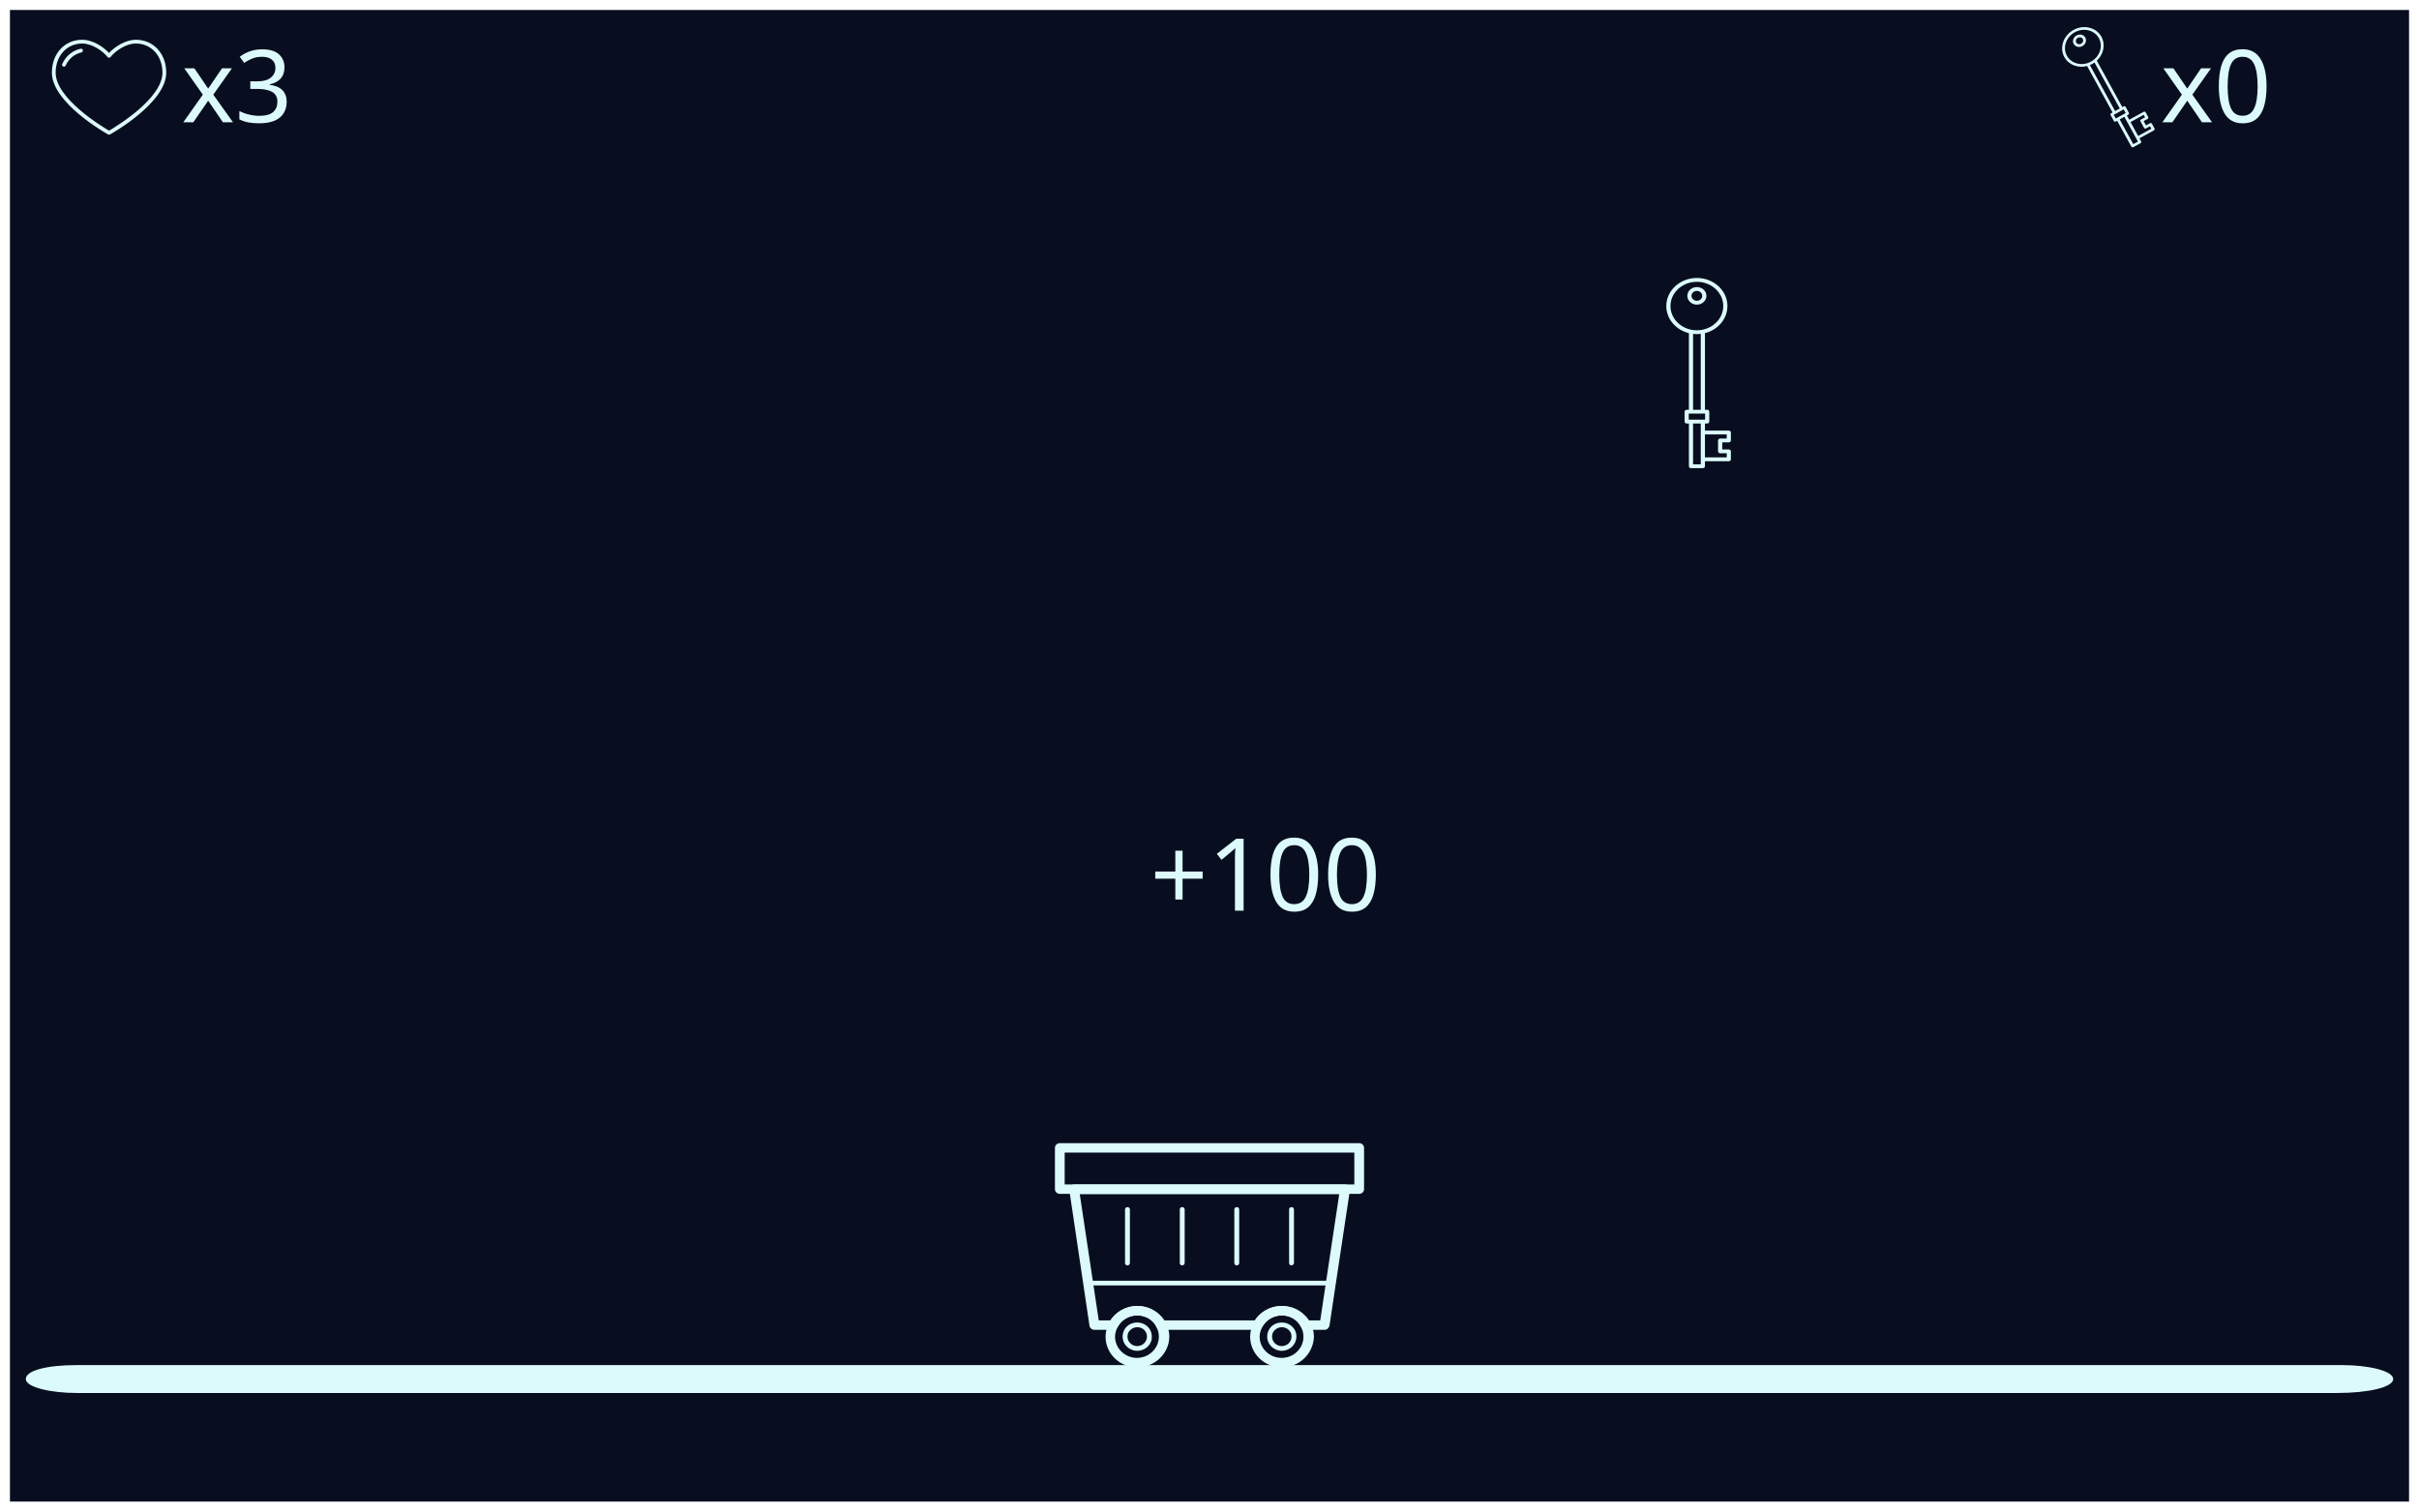
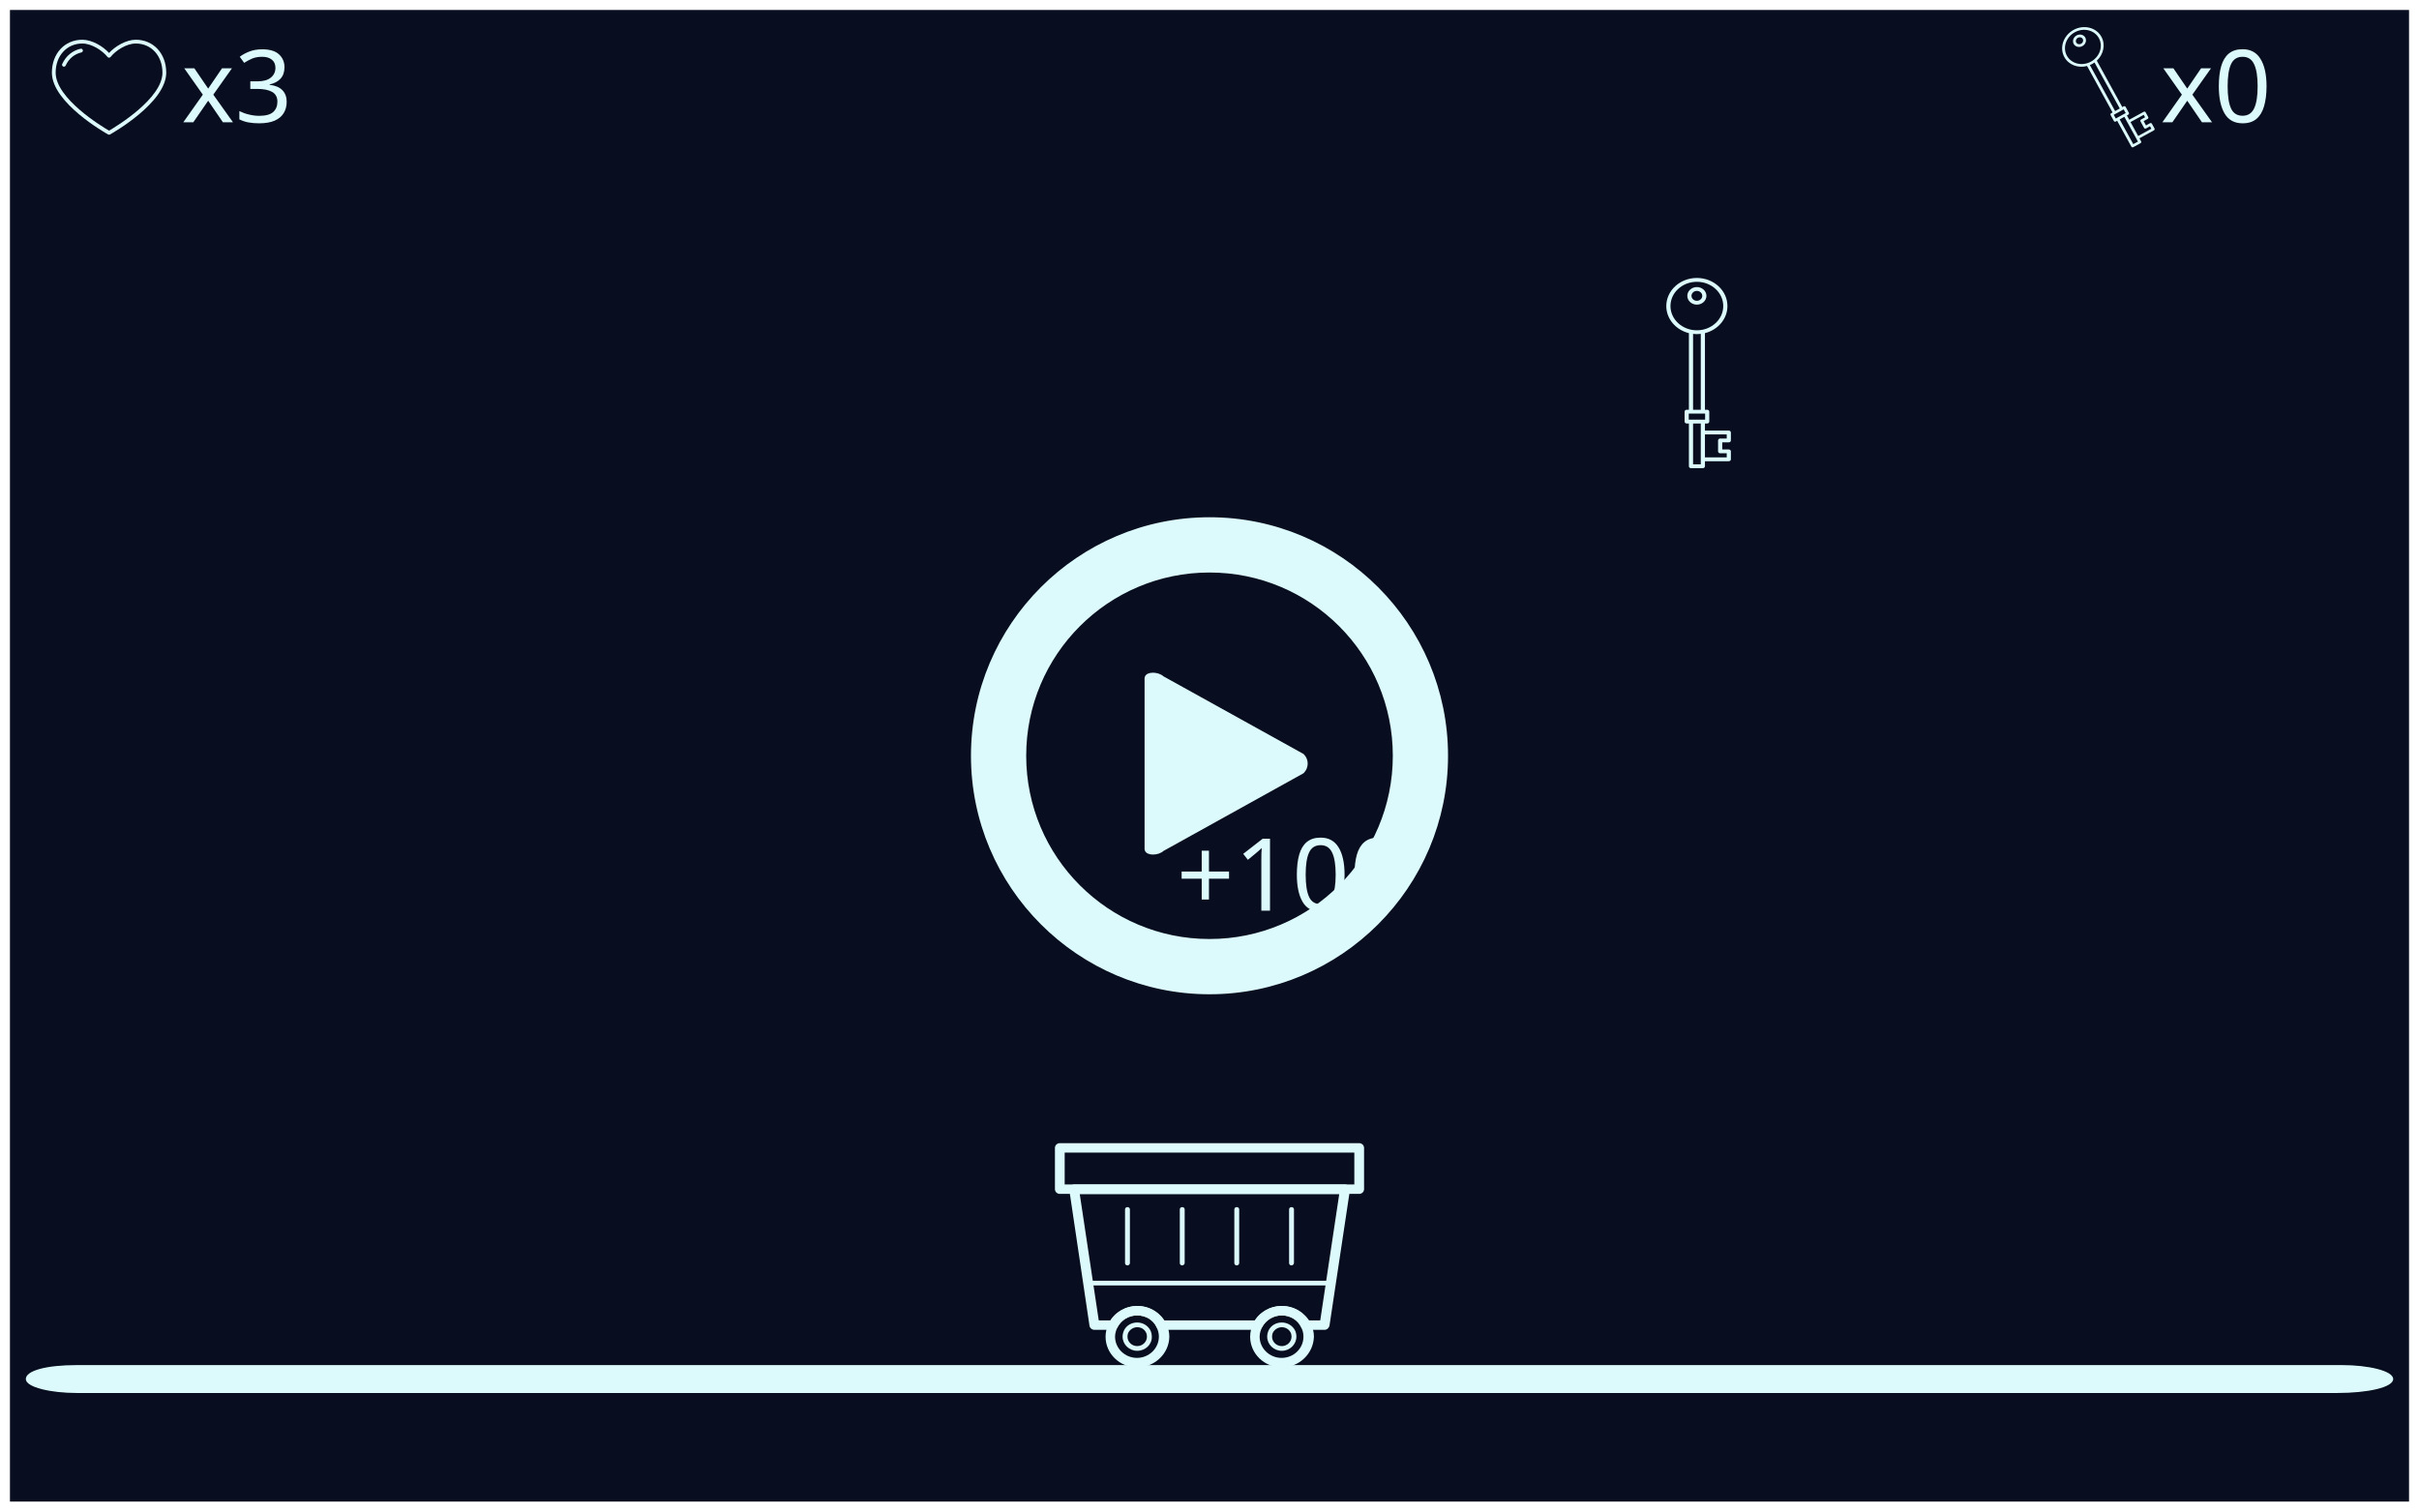
<svg xmlns="http://www.w3.org/2000/svg" id="compo" viewBox="0 0 480 300" height="100%" width="100%" version="1.1" preserveAspectRatio="xMidYMax meet">
  <g id="layerOutputs" transform="translate(0,-652.3622)">
    <rect id="bgOutputs" height="296.05" width="476.05" y="654.34" x="1.974" fill="#080e1f" />
    <g id="g3252" transform="translate(139.1766,819.894)">
-       <g id="bonuses" font-size="20px" font-family="Sans" transform="translate(-5.235725,23.4704)" font-weight="normal" font-style="normal" fill="#000000">
-         <text id="bonus-1" style="letter-spacing:0px;word-spacing:0px;" line-height="125%" y="-10.252" x="94.292" xml:space="preserve">
+       <g id="bonuses" font-size="20px" font-family="Sans" transform="translate(0,23.4704)" font-style="normal" font-weight="normal" fill="#000">
+         <text id="bonus-1" style="word-spacing:0px;letter-spacing:0px;" xml:space="preserve" line-height="125%" y="-10.252" x="94.292">
          <tspan id="bonus-span-1" y="-10.252" x="94.292" fill="#dcfafc">+100</tspan>
        </text>
      </g>
-       <g id="key" fill="#dcfafc" transform="matrix(0.4134598,0,0,0.3799003,177.2006,-112.4827)">
+       <g id="key" transform="matrix(0.4134598,0,0,0.3799003,177.2006,-112.4827)" fill="#dcfafc">
        <path id="path6" d="m49.174,14.246c-2.529,0-4.586-2.057-4.586-4.585,0-2.529,2.057-4.586,4.586-4.586s4.586,2.058,4.586,4.586-2.058,4.585-4.586,4.585zm0-7.172c-1.426,0-2.586,1.16-2.586,2.586s1.16,2.585,2.586,2.585,2.586-1.16,2.586-2.585c0-1.426-1.161-2.586-2.586-2.586z" />
        <path id="path8" d="m64.5,86.197c0.55,0,1-0.44,1-1v-4.14c0-0.56-0.45-1-1-1h-11.45v-3.71h1.08c0.55,0,1-0.44,1-1v-5.18c0-0.55-0.45-1-1-1h-1.08v-40.03c6.21-1.71,10.79-7.4,10.79-14.15,0-8.09-6.58-14.67-14.67-14.67-8.08,0-14.67,6.58-14.67,14.67,0,6.77,4.61,12.48,10.85,14.16v40.02h-1.07c-0.56,0-1,0.45-1,1v5.18c0,0.56,0.44,1,1,1h1.07v22.34c0,0.55,0.45,1,1,1h5.7c0.55,0,1-0.45,1-1v-2.63h11.45c0.55,0,1-0.45,1-1v-4.15c0-0.55-0.45-1-1-1h-3.15v-3.71h3.15zm-28-71.21c0-6.99,5.69-12.67,12.67-12.67,6.99,0,12.67,5.68,12.67,12.67s-5.68,12.67-12.67,12.67c-6.98,0-12.67-5.68-12.67-12.67zm14.55,14.54v39.64h-3.7v-39.63c0.6,0.08,1.2,0.12,1.82,0.12,0.64,0,1.27-0.04,1.88-0.13zm0,68.16h-3.7v-21.34h3.7v21.34zm-5.77-23.34v-3.18h7.85v3.18h-7.85zm15.07,17.56h3.15v2.15h-10.45v-12h10.45v2.14h-3.15c-0.55,0-1,0.45-1,1v5.71c0,0.55,0.45,1,1,1z" />
      </g>
      <g id="rail" transform="matrix(10.10224,0,0,2.767767,-141.1251,39.47171)">
        <g id="g3238" fill="#dcfafc">
          <path id="path3240" d="M46.1,25.1h-44.4c-0.5,0-1-0.399-1-1s0.4-1,1-1h44.5c0.5,0,1,0.4,1,1s-0.5,1-1.1,1z" fill="#dcfafc" />
        </g>
      </g>
      <g id="chariot">
        <g id="g1234" transform="translate(33.79273,-137.7965)" fill="#dcfafc">
          <g id="g3361" transform="matrix(0.4829928,0,0,0.4683408,56.61057,182.1703)" fill="#dcfafc">
            <g id="g3363">
              <path id="path3365" d="m83.074,53.495h-123c-1.1,0-2-0.9-2-2v-17.5c0-1.1,0.9-2,2-2h123c1.1,0,2,0.9,2,2v17.5c0,1.1-0.9,2-2,2zm-121-4h119v-13.5h-119v13.5z" fill="#dcfafc" />
            </g>
            <g id="g3367" transform="translate(-42.42641,-0.5050763)">
              <path id="path3369" d="m93.7,127.5c-7.2,0-13-5.8-13-13,0-2,0.5-4,1.4-5.8,2.2-4.4,6.7-7.2,11.7-7.2s9.4,2.8,11.7,7.2c0.9,1.8,1.4,3.8,1.4,5.8-0.2,7.2-6,13-13.2,13zm0-22c-3.4,0-6.5,1.9-8.1,5-0.6,1.3-1,2.6-1,4,0,5,4.1,9,9,9,5,0,9-4,9-9,0-1.4-0.3-2.8-1-4-1.4-3.1-4.5-5-7.9-5z" fill="#dcfafc" />
            </g>
            <g id="g3371" transform="translate(-42.42641,-0.5050763)">
              <path id="path3373" d="m93.7,120.5c-3.3,0-6-2.7-6-6,0-0.9,0.2-1.8,0.6-2.7,1-2.1,3.1-3.3,5.4-3.3s4.4,1.3,5.4,3.3c0.4,0.8,0.6,1.7,0.6,2.7,0,3.3-2.7,6-6,6zm0-10c-1.5,0-2.9,0.9-3.6,2.2-0.3,0.6-0.4,1.2-0.4,1.8,0,2.2,1.8,4,4,4s4-1.8,4-4c0-0.6-0.1-1.2-0.4-1.8-0.7-1.4-2.1-2.2-3.6-2.2z" fill="#dcfafc" />
            </g>
            <g id="g3375" transform="translate(-42.42641,-0.5050763)">
              <path id="path3377" d="m34.3,127.5c-7.2,0-13-5.8-13-13,0-2,0.5-4,1.4-5.8,2.2-4.4,6.7-7.2,11.7-7.2s9.4,2.8,11.7,7.2c0.9,1.8,1.4,3.8,1.4,5.8-0.1,7.2-6,13-13.2,13zm0-22c-3.4,0-6.5,1.9-8.1,5-0.6,1.3-1,2.6-1,4,0,5,4.1,9,9,9s9-4,9-9c0-1.4-0.3-2.8-1-4-1.3-3.1-4.4-5-7.9-5z" fill="#dcfafc" />
            </g>
            <g id="g3379" transform="translate(-42.42641,-0.5050763)">
              <path id="path3381" d="m34.3,120.5c-3.3,0-6-2.7-6-6,0-0.9,0.2-1.8,0.6-2.7,1-2.1,3.1-3.3,5.4-3.3s4.4,1.3,5.4,3.3c0.4,0.8,0.6,1.8,0.6,2.7,0.1,3.3-2.6,6-6,6zm0-10c-1.5,0-2.9,0.9-3.6,2.2-0.3,0.6-0.4,1.2-0.4,1.8,0,2.2,1.8,4,4,4s4-1.8,4-4c0-0.6-0.1-1.2-0.4-1.8-0.7-1.4-2-2.2-3.6-2.2z" fill="#dcfafc" />
            </g>
            <g id="g3387" transform="translate(-42.42641,-0.5050763)">
              <path id="path3389" d="m111.3,111.6h-7.7c-0.8,0-1.4-0.4-1.8-1.1-1.5-3.1-4.6-5-8.1-5-3.4,0-6.5,1.9-8.1,5-0.3,0.7-1,1.1-1.8,1.1h-39.6c-0.8,0-1.4-0.4-1.8-1.1-1.5-3.1-4.6-5-8.1-5s-6.5,1.9-8.1,5c-0.3,0.7-1,1.1-1.8,1.1h-7.7c-1,0-1.8-0.7-2-1.7l-8.3-57.6c-0.1-0.6,0.1-1.2,0.5-1.6s0.9-0.7,1.5-0.7h111.3c0.6,0,1.1,0.3,1.5,0.7s0.5,1,0.5,1.6l-8.4,57.5c-0.2,1-1,1.8-2,1.8zm-6.6-4h4.8l7.8-53.5h-106.6l7.8,53.5h4.8c2.4-3.8,6.5-6.1,11-6.1s8.7,2.3,11,6.1h37.3c2.4-3.8,6.5-6.1,11-6.1,4.6,0,8.7,2.3,11.1,6.1z" fill="#dcfafc" />
            </g>
            <g id="g3391" transform="translate(-42.42641,-0.5050763)">
              <path id="path3393" d="m97.7,84.3c-0.6,0-1-0.4-1-1v-22.7c0-0.6,0.4-1,1-1s1,0.4,1,1v22.7c0,0.5-0.5,1-1,1z" fill="#dcfafc" />
            </g>
            <g id="g3395" transform="translate(-42.42641,-0.5050763)">
              <path id="path3397" d="m75.2,84.3c-0.6,0-1-0.4-1-1v-22.7c0-0.6,0.4-1,1-1s1,0.4,1,1v22.7c0,0.5-0.4,1-1,1z" fill="#dcfafc" />
            </g>
            <g id="g3399" transform="translate(-42.42641,-0.5050763)">
              <path id="path3401" d="m52.8,84.3c-0.6,0-1-0.4-1-1v-22.7c0-0.6,0.4-1,1-1s1,0.4,1,1v22.7c0,0.5-0.5,1-1,1z" fill="#dcfafc" />
            </g>
            <g id="g3403" transform="translate(-42.42641,-0.5050763)">
              <path id="path3405" d="m30.3,84.3c-0.6,0-1-0.4-1-1v-22.7c0-0.6,0.4-1,1-1s1,0.4,1,1v22.7c0,0.5-0.4,1-1,1z" fill="#dcfafc" />
            </g>
            <g id="g3407" transform="translate(-42.42641,-0.5050763)">
              <path id="path3409" d="M113.9,92.8h-99.8c-0.6,0-1-0.4-1-1s0.4-1,1-1h99.7c0.6,0,1,0.4,1,1s-0.4,1-0.9,1z" fill="#dcfafc" />
            </g>
          </g>
        </g>
      </g>
      <g id="score" fill="#dcfafc">
        <g id="score-icon" transform="matrix(0.2506156,-0.137582,0.1264148,0.2302738,259.9117,-154.9031)">
          <path id="path6-6" d="m49.174,14.246c-2.529,0-4.586-2.057-4.586-4.585,0-2.529,2.057-4.586,4.586-4.586s4.586,2.058,4.586,4.586-2.058,4.585-4.586,4.585zm0-7.172c-1.426,0-2.586,1.16-2.586,2.586s1.16,2.585,2.586,2.585,2.586-1.16,2.586-2.585c0-1.426-1.161-2.586-2.586-2.586z" />
          <path id="path8-7" d="m64.5,86.197c0.55,0,1-0.44,1-1v-4.14c0-0.56-0.45-1-1-1h-11.45v-3.71h1.08c0.55,0,1-0.44,1-1v-5.18c0-0.55-0.45-1-1-1h-1.08v-40.03c6.21-1.71,10.79-7.4,10.79-14.15,0-8.09-6.58-14.67-14.67-14.67-8.08,0-14.67,6.58-14.67,14.67,0,6.77,4.61,12.48,10.85,14.16v40.02h-1.07c-0.56,0-1,0.45-1,1v5.18c0,0.56,0.44,1,1,1h1.07v22.34c0,0.55,0.45,1,1,1h5.7c0.55,0,1-0.45,1-1v-2.63h11.45c0.55,0,1-0.45,1-1v-4.15c0-0.55-0.45-1-1-1h-3.15v-3.71h3.15zm-28-71.21c0-6.99,5.69-12.67,12.67-12.67,6.99,0,12.67,5.68,12.67,12.67s-5.68,12.67-12.67,12.67c-6.98,0-12.67-5.68-12.67-12.67zm14.55,14.54v39.64h-3.7v-39.63c0.6,0.08,1.2,0.12,1.82,0.12,0.64,0,1.27-0.04,1.88-0.13zm0,68.16h-3.7v-21.34h3.7v21.34zm-5.77-23.34v-3.18h7.85v3.18h-7.85zm15.07,17.56h3.15v2.15h-10.45v-12h10.45v2.14h-3.15c-0.55,0-1,0.45-1,1v5.71c0,0.55,0.45,1,1,1z" />
        </g>
-         <text id="score-value" style="word-spacing:0px;letter-spacing:0px;" font-family="Sans" xml:space="preserve" font-size="20px" line-height="125%" y="-143.261" font-style="normal" x="289.539" font-weight="normal">
+         <text id="score-value" style="word-spacing:0px;letter-spacing:0px;" font-weight="normal" xml:space="preserve" font-size="20px" line-height="125%" y="-143.261" font-style="normal" x="289.539" font-family="Sans">
          <tspan id="score-value-span" y="-143.261" x="289.539" fill="#dcfafc">x0</tspan>
        </text>
      </g>
      <g id="life">
-         <g id="life-icon" fill="#dcfafc" transform="translate(-21.35633,-155.7956)">
+         <g id="life-icon" transform="translate(-21.35633,-155.7956)" fill="#dcfafc">
          <g id="g3272" transform="matrix(0.4984504,0,0,0.4984504,-121.1035,-19.34572)">
-             <path id="path3274" fill="#dcfafc" d="m50.001,68.908c-0.127,0-0.252-0.031-0.365-0.094-0.915-0.512-22.395-12.631-22.395-24.619,0-7.593,5.09-13.104,12.104-13.104,3.89,0,8.203,2.599,10.656,5.261,2.451-2.662,6.765-5.261,10.655-5.261,7.014,0,12.104,5.511,12.104,13.104,0,11.988-21.479,24.107-22.394,24.619-0.113,0.063-0.24,0.094-0.365,0.094zm-10.656-36.316c-6.145,0-10.604,4.88-10.604,11.604,0,10.311,18.414,21.441,21.26,23.098,2.845-1.659,21.259-12.794,21.259-23.099,0-6.724-4.459-11.604-10.604-11.604-3.754,0-7.99,2.771-10.069,5.378-0.285,0.356-0.888,0.356-1.173,0-2.08-2.606-6.315-5.377-10.069-5.377z" />
+             <path id="path3274" d="m50.001,68.908c-0.127,0-0.252-0.031-0.365-0.094-0.915-0.512-22.395-12.631-22.395-24.619,0-7.593,5.09-13.104,12.104-13.104,3.89,0,8.203,2.599,10.656,5.261,2.451-2.662,6.765-5.261,10.655-5.261,7.014,0,12.104,5.511,12.104,13.104,0,11.988-21.479,24.107-22.394,24.619-0.113,0.063-0.24,0.094-0.365,0.094zm-10.656-36.316c-6.145,0-10.604,4.88-10.604,11.604,0,10.311,18.414,21.441,21.26,23.098,2.845-1.659,21.259-12.794,21.259-23.099,0-6.724-4.459-11.604-10.604-11.604-3.754,0-7.99,2.771-10.069,5.378-0.285,0.356-0.888,0.356-1.173,0-2.08-2.606-6.315-5.377-10.069-5.377z" fill="#dcfafc" />
          </g>
          <g id="g3276" transform="matrix(0.4984504,0,0,0.4984504,-121.1035,-19.34572)">
-             <path id="path3278" fill="#dcfafc" d="m32.038,41.814c-0.104,0-0.21-0.021-0.311-0.067-0.377-0.172-0.543-0.617-0.371-0.994,1.449-3.18,4.045-5.337,7.311-6.076,0.405-0.093,0.806,0.162,0.896,0.566,0.092,0.404-0.162,0.806-0.566,0.897-2.797,0.633-5.025,2.492-6.275,5.235-0.127,0.276-0.399,0.439-0.684,0.439z" />
+             <path id="path3278" d="m32.038,41.814c-0.104,0-0.21-0.021-0.311-0.067-0.377-0.172-0.543-0.617-0.371-0.994,1.449-3.18,4.045-5.337,7.311-6.076,0.405-0.093,0.806,0.162,0.896,0.566,0.092,0.404-0.162,0.806-0.566,0.897-2.797,0.633-5.025,2.492-6.275,5.235-0.127,0.276-0.399,0.439-0.684,0.439z" fill="#dcfafc" />
          </g>
        </g>
-         <text id="life-value" style="word-spacing:0px;letter-spacing:0px;" font-family="Sans" xml:space="preserve" font-size="20px" line-height="125%" y="-143.261" font-style="normal" x="-103.164" font-weight="normal" fill="#000000">
+         <text id="life-value" style="word-spacing:0px;letter-spacing:0px;" font-weight="normal" xml:space="preserve" font-size="20px" line-height="125%" y="-143.261" font-style="normal" x="-103.164" font-family="Sans" fill="#000000">
          <tspan id="life-value-span" y="-143.261" x="-103.164" fill="#dcfafc">x3</tspan>
        </text>
+       </g>
+       <g id="play" fill="#dcfafc" stroke="#dcfafc" transform="translate(53.99088,-64.36986)">
+         <path id="path4" d="M46.835,0c-25.826,0-46.835,21.009-46.835,46.841,0,25.826,21.009,46.835,46.835,46.835s46.83-21.009,46.83-46.835c0-25.832-21.004-46.841-46.83-46.841zm0,83.709c-20.36,0-36.875-16.508-36.875-36.868,0-20.369,16.515-36.874,36.875-36.874,20.361,0,36.873,16.505,36.873,36.874,0,20.36-16.512,36.868-36.873,36.868z" />
+         <path id="path6-3" d="m37.396,31.478c-0.829-0.833-2.949-0.833-2.949,0v33.845c0,0.834,2.125,0.834,2.957,0l27.781-15.417c0.832-0.829,0.846-2.178,0.016-3.01l-27.805-15.418z" />
      </g>
    </g>
  </g>
</svg>
